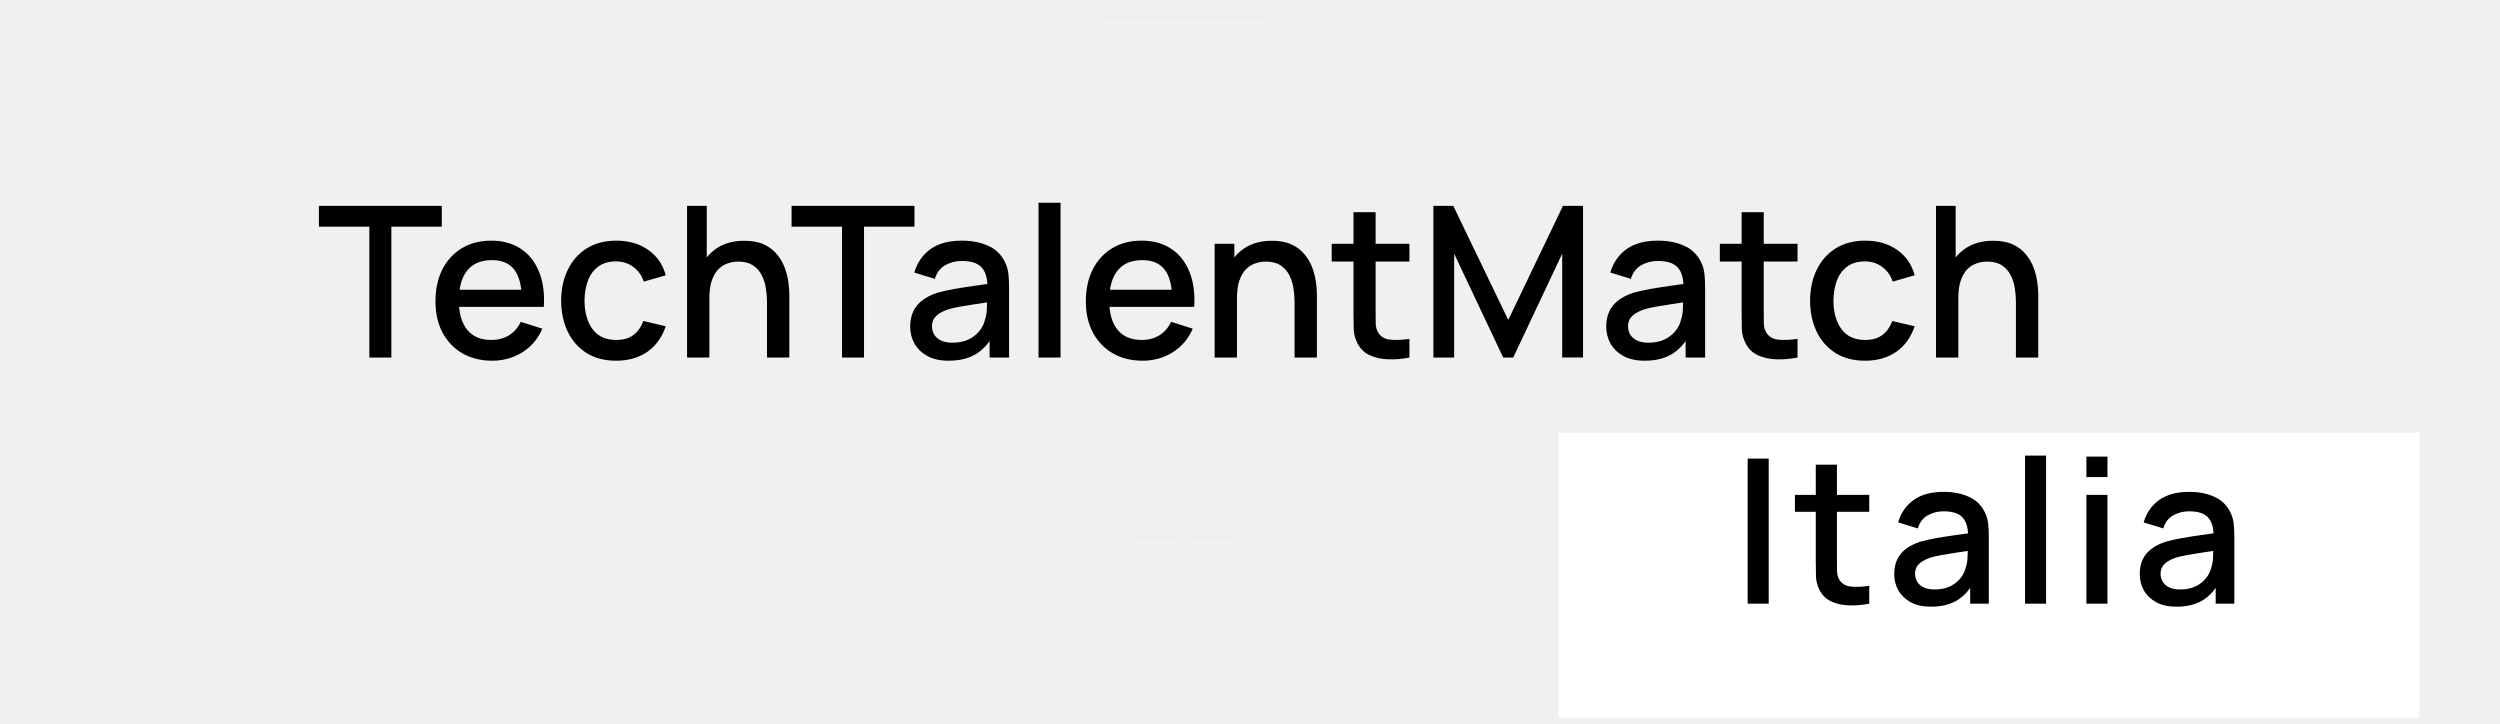
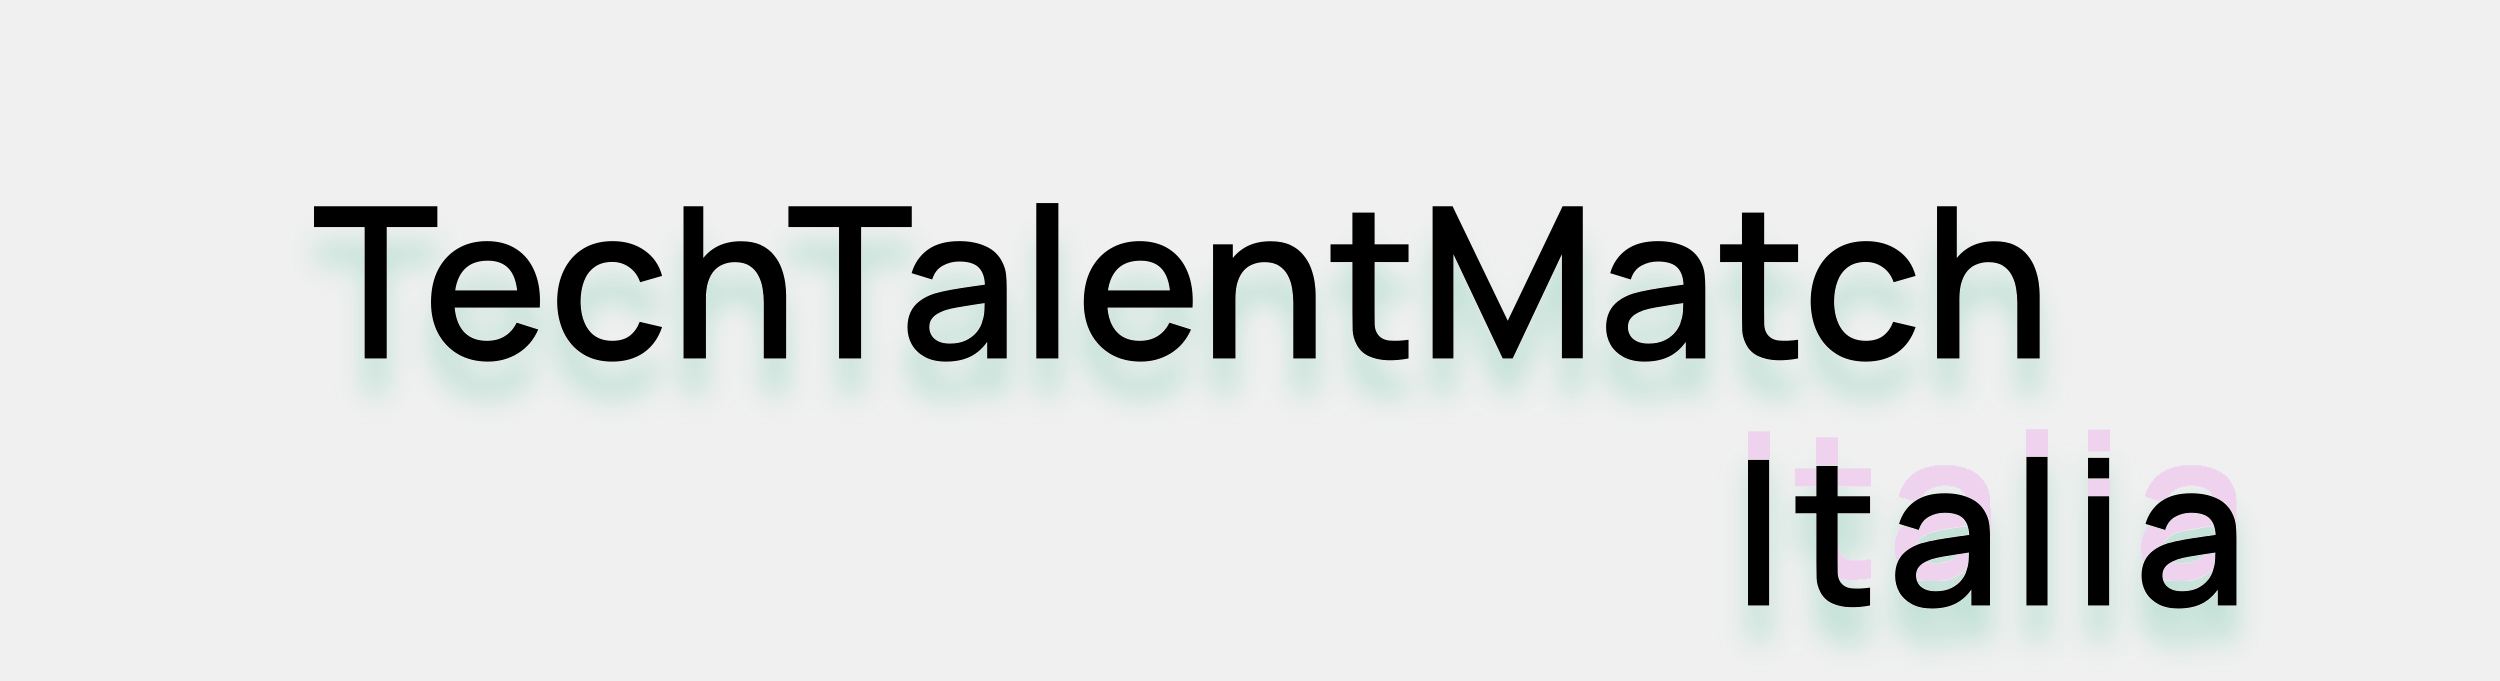
- <svg xmlns="http://www.w3.org/2000/svg" width="273" height="79" viewBox="0 0 273 79" fill="none">
-   <rect x="1.66" y="1.044" width="255.236" height="58.587" stroke="url(#paint0_angular_10_139)" stroke-width="2" />
-   <path d="M40.332 39.044V24.749H34.824V22.484H48.244V24.749H42.736V39.044H40.332ZM53.751 39.389C52.517 39.389 51.432 39.121 50.497 38.584C49.569 38.04 48.844 37.284 48.323 36.318C47.809 35.345 47.553 34.218 47.553 32.937C47.553 31.58 47.806 30.404 48.312 29.407C48.825 28.41 49.538 27.64 50.451 27.095C51.363 26.551 52.425 26.279 53.636 26.279C54.901 26.279 55.978 26.574 56.868 27.164C57.757 27.747 58.42 28.579 58.857 29.66C59.302 30.741 59.478 32.025 59.386 33.512H56.983V32.638C56.967 31.197 56.691 30.131 56.155 29.441C55.626 28.751 54.817 28.406 53.728 28.406C52.525 28.406 51.62 28.786 51.014 29.545C50.408 30.304 50.106 31.4 50.106 32.834C50.106 34.199 50.408 35.257 51.014 36.008C51.62 36.752 52.494 37.123 53.636 37.123C54.388 37.123 55.035 36.955 55.58 36.617C56.132 36.272 56.561 35.782 56.868 35.145L59.225 35.893C58.742 37.005 58.01 37.867 57.029 38.48C56.047 39.086 54.955 39.389 53.751 39.389ZM49.324 33.512V31.638H58.19V33.512H49.324ZM67.279 39.389C66.007 39.389 64.926 39.105 64.036 38.538C63.147 37.971 62.465 37.192 61.989 36.203C61.522 35.214 61.284 34.091 61.276 32.834C61.284 31.554 61.529 30.423 62.012 29.441C62.495 28.452 63.185 27.678 64.082 27.118C64.979 26.559 66.056 26.279 67.314 26.279C68.671 26.279 69.829 26.616 70.787 27.291C71.753 27.966 72.389 28.889 72.696 30.062L70.304 30.752C70.066 30.055 69.675 29.514 69.131 29.131C68.594 28.74 67.977 28.544 67.279 28.544C66.49 28.544 65.842 28.732 65.336 29.108C64.83 29.476 64.454 29.982 64.209 30.626C63.964 31.27 63.837 32.006 63.829 32.834C63.837 34.114 64.128 35.149 64.703 35.939C65.286 36.729 66.145 37.123 67.279 37.123C68.054 37.123 68.678 36.947 69.154 36.594C69.637 36.234 70.005 35.72 70.258 35.053L72.696 35.628C72.29 36.84 71.619 37.771 70.683 38.423C69.748 39.067 68.613 39.389 67.279 39.389ZM83.756 39.044V32.937C83.756 32.454 83.713 31.96 83.629 31.454C83.552 30.94 83.399 30.465 83.169 30.028C82.947 29.591 82.629 29.238 82.215 28.97C81.808 28.702 81.275 28.567 80.616 28.567C80.187 28.567 79.78 28.64 79.397 28.786C79.014 28.924 78.676 29.15 78.385 29.464C78.101 29.779 77.875 30.193 77.707 30.706C77.546 31.22 77.465 31.845 77.465 32.581L75.97 32.017C75.97 30.89 76.181 29.898 76.603 29.039C77.024 28.173 77.63 27.498 78.42 27.015C79.209 26.532 80.164 26.29 81.283 26.29C82.142 26.29 82.862 26.428 83.445 26.704C84.028 26.98 84.499 27.345 84.86 27.797C85.228 28.242 85.507 28.728 85.699 29.257C85.891 29.786 86.021 30.304 86.09 30.81C86.159 31.316 86.194 31.761 86.194 32.144V39.044H83.756ZM75.027 39.044V22.484H77.178V31.419H77.465V39.044H75.027ZM91.947 39.044V24.749H86.439V22.484H99.859V24.749H94.351V39.044H91.947ZM103.59 39.389C102.67 39.389 101.9 39.22 101.279 38.883C100.658 38.538 100.186 38.086 99.864 37.526C99.55 36.959 99.392 36.338 99.392 35.663C99.392 35.034 99.504 34.482 99.726 34.007C99.948 33.532 100.278 33.129 100.715 32.799C101.152 32.462 101.689 32.19 102.325 31.983C102.877 31.822 103.502 31.68 104.2 31.557C104.897 31.435 105.629 31.32 106.396 31.212C107.17 31.105 107.937 30.998 108.696 30.89L107.822 31.373C107.837 30.4 107.63 29.679 107.201 29.211C106.779 28.736 106.051 28.498 105.016 28.498C104.364 28.498 103.766 28.652 103.222 28.958C102.678 29.257 102.298 29.756 102.084 30.453L99.841 29.763C100.148 28.698 100.73 27.851 101.589 27.222C102.455 26.593 103.605 26.279 105.039 26.279C106.151 26.279 107.117 26.471 107.937 26.854C108.765 27.23 109.371 27.828 109.754 28.648C109.953 29.054 110.076 29.484 110.122 29.936C110.168 30.388 110.191 30.875 110.191 31.396V39.044H108.064V36.203L108.478 36.571C107.964 37.522 107.308 38.231 106.511 38.699C105.721 39.159 104.748 39.389 103.59 39.389ZM104.016 37.422C104.698 37.422 105.284 37.304 105.775 37.066C106.266 36.821 106.661 36.51 106.96 36.134C107.259 35.759 107.454 35.368 107.546 34.961C107.676 34.593 107.749 34.179 107.765 33.719C107.788 33.259 107.799 32.891 107.799 32.615L108.581 32.903C107.822 33.018 107.132 33.121 106.511 33.213C105.89 33.305 105.327 33.397 104.821 33.489C104.322 33.574 103.878 33.677 103.487 33.8C103.157 33.915 102.862 34.053 102.601 34.214C102.348 34.375 102.145 34.57 101.992 34.8C101.846 35.03 101.773 35.31 101.773 35.64C101.773 35.962 101.854 36.261 102.015 36.537C102.176 36.805 102.421 37.02 102.751 37.181C103.08 37.342 103.502 37.422 104.016 37.422ZM113.407 39.044V22.139H115.811V39.044H113.407ZM124.773 39.389C123.538 39.389 122.454 39.121 121.518 38.584C120.591 38.04 119.866 37.284 119.345 36.318C118.831 35.345 118.574 34.218 118.574 32.937C118.574 31.58 118.827 30.404 119.333 29.407C119.847 28.41 120.56 27.64 121.472 27.095C122.385 26.551 123.446 26.279 124.658 26.279C125.923 26.279 127 26.574 127.889 27.164C128.779 27.747 129.442 28.579 129.879 29.66C130.323 30.741 130.5 32.025 130.408 33.512H128.004V32.638C127.989 31.197 127.713 30.131 127.176 29.441C126.647 28.751 125.838 28.406 124.75 28.406C123.546 28.406 122.641 28.786 122.036 29.545C121.43 30.304 121.127 31.4 121.127 32.834C121.127 34.199 121.43 35.257 122.036 36.008C122.641 36.752 123.515 37.123 124.658 37.123C125.409 37.123 126.057 36.955 126.601 36.617C127.153 36.272 127.583 35.782 127.889 35.145L130.247 35.893C129.764 37.005 129.032 37.867 128.05 38.48C127.069 39.086 125.976 39.389 124.773 39.389ZM120.345 33.512V31.638H129.212V33.512H120.345ZM141.368 39.044V32.937C141.368 32.454 141.326 31.96 141.241 31.454C141.165 30.94 141.011 30.465 140.781 30.028C140.559 29.591 140.241 29.238 139.827 28.97C139.421 28.702 138.888 28.567 138.228 28.567C137.799 28.567 137.393 28.64 137.009 28.786C136.626 28.924 136.289 29.15 135.997 29.464C135.714 29.779 135.488 30.193 135.319 30.706C135.158 31.22 135.077 31.845 135.077 32.581L133.582 32.017C133.582 30.89 133.793 29.898 134.215 29.039C134.637 28.173 135.242 27.498 136.032 27.015C136.822 26.532 137.776 26.29 138.895 26.29C139.754 26.29 140.475 26.428 141.057 26.704C141.64 26.98 142.112 27.345 142.472 27.797C142.84 28.242 143.12 28.728 143.311 29.257C143.503 29.786 143.633 30.304 143.702 30.81C143.771 31.316 143.806 31.761 143.806 32.144V39.044H141.368ZM132.639 39.044V26.624H134.79V30.212H135.077V39.044H132.639ZM153.908 39.044C153.126 39.197 152.36 39.262 151.608 39.239C150.857 39.216 150.186 39.071 149.596 38.802C149.005 38.534 148.561 38.112 148.262 37.537C147.993 37.024 147.848 36.502 147.825 35.973C147.809 35.437 147.802 34.831 147.802 34.156V23.174H150.217V34.041C150.217 34.54 150.221 34.973 150.228 35.341C150.244 35.709 150.324 36.019 150.47 36.272C150.746 36.748 151.183 37.02 151.781 37.089C152.386 37.15 153.096 37.123 153.908 37.008V39.044ZM145.421 28.556V26.624H153.908V28.556H145.421ZM156.527 39.044V22.484H158.7L164.703 34.938L170.672 22.484H172.868V39.032H170.591V27.705L165.244 39.044H164.151L158.792 27.705V39.044H156.527ZM179.598 39.389C178.678 39.389 177.907 39.22 177.286 38.883C176.665 38.538 176.194 38.086 175.872 37.526C175.558 36.959 175.4 36.338 175.4 35.663C175.4 35.034 175.512 34.482 175.734 34.007C175.956 33.532 176.286 33.129 176.723 32.799C177.16 32.462 177.697 32.19 178.333 31.983C178.885 31.822 179.51 31.68 180.207 31.557C180.905 31.435 181.637 31.32 182.404 31.212C183.178 31.105 183.945 30.998 184.704 30.89L183.83 31.373C183.845 30.4 183.638 29.679 183.209 29.211C182.787 28.736 182.059 28.498 181.024 28.498C180.372 28.498 179.774 28.652 179.23 28.958C178.686 29.257 178.306 29.756 178.091 30.453L175.849 29.763C176.156 28.698 176.738 27.851 177.597 27.222C178.463 26.593 179.613 26.279 181.047 26.279C182.159 26.279 183.125 26.471 183.945 26.854C184.773 27.23 185.379 27.828 185.762 28.648C185.961 29.054 186.084 29.484 186.13 29.936C186.176 30.388 186.199 30.875 186.199 31.396V39.044H184.071V36.203L184.485 36.571C183.972 37.522 183.316 38.231 182.519 38.699C181.729 39.159 180.756 39.389 179.598 39.389ZM180.023 37.422C180.706 37.422 181.292 37.304 181.783 37.066C182.274 36.821 182.668 36.51 182.967 36.134C183.266 35.759 183.462 35.368 183.554 34.961C183.684 34.593 183.757 34.179 183.772 33.719C183.795 33.259 183.807 32.891 183.807 32.615L184.589 32.903C183.83 33.018 183.14 33.121 182.519 33.213C181.898 33.305 181.334 33.397 180.828 33.489C180.33 33.574 179.885 33.677 179.494 33.8C179.165 33.915 178.87 34.053 178.609 34.214C178.356 34.375 178.153 34.57 177.999 34.8C177.854 35.03 177.781 35.31 177.781 35.64C177.781 35.962 177.861 36.261 178.022 36.537C178.183 36.805 178.429 37.02 178.758 37.181C179.088 37.342 179.51 37.422 180.023 37.422ZM196.292 39.044C195.51 39.197 194.743 39.262 193.992 39.239C193.241 39.216 192.57 39.071 191.98 38.802C191.389 38.534 190.945 38.112 190.646 37.537C190.377 37.024 190.232 36.502 190.209 35.973C190.193 35.437 190.186 34.831 190.186 34.156V23.174H192.601V34.041C192.601 34.54 192.604 34.973 192.612 35.341C192.627 35.709 192.708 36.019 192.854 36.272C193.13 36.748 193.567 37.02 194.165 37.089C194.77 37.15 195.479 37.123 196.292 37.008V39.044ZM187.805 28.556V26.624H196.292V28.556H187.805ZM203.662 39.389C202.389 39.389 201.308 39.105 200.419 38.538C199.53 37.971 198.847 37.192 198.372 36.203C197.904 35.214 197.667 34.091 197.659 32.834C197.667 31.554 197.912 30.423 198.395 29.441C198.878 28.452 199.568 27.678 200.465 27.118C201.362 26.559 202.439 26.279 203.697 26.279C205.054 26.279 206.211 26.616 207.17 27.291C208.136 27.966 208.772 28.889 209.079 30.062L206.687 30.752C206.449 30.055 206.058 29.514 205.514 29.131C204.977 28.74 204.36 28.544 203.662 28.544C202.872 28.544 202.225 28.732 201.719 29.108C201.213 29.476 200.837 29.982 200.592 30.626C200.346 31.27 200.22 32.006 200.212 32.834C200.22 34.114 200.511 35.149 201.086 35.939C201.669 36.729 202.527 37.123 203.662 37.123C204.436 37.123 205.061 36.947 205.537 36.594C206.02 36.234 206.388 35.72 206.641 35.053L209.079 35.628C208.672 36.84 208.001 37.771 207.066 38.423C206.131 39.067 204.996 39.389 203.662 39.389ZM220.138 39.044V32.937C220.138 32.454 220.096 31.96 220.012 31.454C219.935 30.94 219.782 30.465 219.552 30.028C219.33 29.591 219.011 29.238 218.597 28.97C218.191 28.702 217.658 28.567 216.999 28.567C216.57 28.567 216.163 28.64 215.78 28.786C215.397 28.924 215.059 29.15 214.768 29.464C214.484 29.779 214.258 30.193 214.089 30.706C213.928 31.22 213.848 31.845 213.848 32.581L212.353 32.017C212.353 30.89 212.564 29.898 212.985 29.039C213.407 28.173 214.013 27.498 214.802 27.015C215.592 26.532 216.547 26.29 217.666 26.29C218.525 26.29 219.245 26.428 219.828 26.704C220.411 26.98 220.882 27.345 221.242 27.797C221.61 28.242 221.89 28.728 222.082 29.257C222.274 29.786 222.404 30.304 222.473 30.81C222.542 31.316 222.576 31.761 222.576 32.144V39.044H220.138ZM211.41 39.044V22.484H213.56V31.419H213.848V39.044H211.41Z" fill="black" />
-   <rect x="170.192" y="47.257" width="94.004" height="31.084" fill="white" />
-   <path d="M190.844 65.921V50.081H193.143V65.921H190.844ZM204.124 65.921C203.376 66.068 202.643 66.13 201.924 66.108C201.205 66.086 200.564 65.947 199.999 65.69C199.434 65.434 199.009 65.03 198.723 64.48C198.466 63.989 198.327 63.49 198.305 62.984C198.29 62.471 198.283 61.892 198.283 61.246V50.741H200.593V61.136C200.593 61.613 200.597 62.027 200.604 62.379C200.619 62.731 200.696 63.028 200.835 63.27C201.099 63.725 201.517 63.985 202.089 64.051C202.668 64.11 203.347 64.084 204.124 63.974V65.921ZM196.006 55.889V54.041H204.124V55.889H196.006ZM210.864 66.251C209.984 66.251 209.247 66.09 208.653 65.767C208.059 65.437 207.608 65.005 207.3 64.469C206.999 63.927 206.849 63.333 206.849 62.687C206.849 62.086 206.955 61.558 207.168 61.103C207.38 60.649 207.696 60.264 208.114 59.948C208.532 59.626 209.045 59.365 209.654 59.167C210.182 59.013 210.779 58.878 211.447 58.76C212.114 58.643 212.814 58.533 213.548 58.43C214.288 58.328 215.022 58.225 215.748 58.122L214.912 58.584C214.926 57.653 214.728 56.964 214.318 56.516C213.914 56.062 213.218 55.834 212.228 55.834C211.604 55.834 211.032 55.981 210.512 56.274C209.991 56.56 209.628 57.037 209.423 57.704L207.278 57.044C207.571 56.025 208.128 55.215 208.95 54.613C209.778 54.012 210.878 53.711 212.25 53.711C213.313 53.711 214.237 53.895 215.022 54.261C215.814 54.621 216.393 55.193 216.76 55.977C216.95 56.366 217.068 56.777 217.112 57.209C217.156 57.642 217.178 58.108 217.178 58.606V65.921H215.143V63.204L215.539 63.556C215.047 64.466 214.42 65.144 213.658 65.591C212.902 66.031 211.971 66.251 210.864 66.251ZM211.271 64.37C211.923 64.37 212.484 64.257 212.954 64.029C213.423 63.795 213.801 63.498 214.087 63.138C214.373 62.779 214.56 62.405 214.648 62.016C214.772 61.664 214.842 61.268 214.857 60.828C214.879 60.388 214.89 60.036 214.89 59.772L215.638 60.047C214.912 60.157 214.252 60.256 213.658 60.344C213.064 60.432 212.525 60.52 212.041 60.608C211.564 60.689 211.139 60.788 210.765 60.905C210.449 61.015 210.167 61.147 209.918 61.301C209.676 61.455 209.481 61.642 209.335 61.862C209.195 62.082 209.126 62.35 209.126 62.665C209.126 62.973 209.203 63.259 209.357 63.523C209.511 63.78 209.745 63.985 210.061 64.139C210.376 64.293 210.779 64.37 211.271 64.37ZM221.134 65.921V49.751H223.433V65.921H221.134ZM227.836 52.094V49.861H230.135V52.094H227.836ZM227.836 65.921V54.041H230.135V65.921H227.836ZM237.674 66.251C236.794 66.251 236.057 66.09 235.463 65.767C234.869 65.437 234.418 65.005 234.11 64.469C233.809 63.927 233.659 63.333 233.659 62.687C233.659 62.086 233.765 61.558 233.978 61.103C234.19 60.649 234.506 60.264 234.924 59.948C235.342 59.626 235.855 59.365 236.464 59.167C236.992 59.013 237.589 58.878 238.257 58.76C238.924 58.643 239.624 58.533 240.358 58.43C241.098 58.328 241.832 58.225 242.558 58.122L241.722 58.584C241.736 57.653 241.538 56.964 241.128 56.516C240.724 56.062 240.028 55.834 239.038 55.834C238.414 55.834 237.842 55.981 237.322 56.274C236.801 56.56 236.438 57.037 236.233 57.704L234.088 57.044C234.381 56.025 234.938 55.215 235.76 54.613C236.588 54.012 237.688 53.711 239.06 53.711C240.123 53.711 241.047 53.895 241.832 54.261C242.624 54.621 243.203 55.193 243.57 55.977C243.76 56.366 243.878 56.777 243.922 57.209C243.966 57.642 243.988 58.108 243.988 58.606V65.921H241.953V63.204L242.349 63.556C241.857 64.466 241.23 65.144 240.468 65.591C239.712 66.031 238.781 66.251 237.674 66.251ZM238.081 64.37C238.733 64.37 239.294 64.257 239.764 64.029C240.233 63.795 240.611 63.498 240.897 63.138C241.183 62.779 241.37 62.405 241.458 62.016C241.582 61.664 241.652 61.268 241.667 60.828C241.689 60.388 241.7 60.036 241.7 59.772L242.448 60.047C241.722 60.157 241.062 60.256 240.468 60.344C239.874 60.432 239.335 60.52 238.851 60.608C238.374 60.689 237.949 60.788 237.575 60.905C237.259 61.015 236.977 61.147 236.728 61.301C236.486 61.455 236.291 61.642 236.145 61.862C236.005 62.082 235.936 62.35 235.936 62.665C235.936 62.973 236.013 63.259 236.167 63.523C236.321 63.78 236.555 63.985 236.871 64.139C237.186 64.293 237.589 64.37 238.081 64.37Z" fill="black" />
+ <svg xmlns="http://www.w3.org/2000/svg" width="272" height="74" viewBox="0 0 272 74" fill="none">
+   <g filter="url(#filter0_d_10_139)">
+     <path d="M39.672 39V24.706H34.164V22.44H47.584V24.706H42.076V39H39.672ZM53.092 39.345C51.857 39.345 50.772 39.077 49.837 38.54C48.909 37.996 48.185 37.24 47.663 36.275C47.15 35.301 46.893 34.174 46.893 32.894C46.893 31.537 47.146 30.36 47.652 29.363C48.166 28.366 48.879 27.596 49.791 27.052C50.703 26.507 51.765 26.235 52.977 26.235C54.242 26.235 55.319 26.53 56.208 27.12C57.097 27.703 57.761 28.535 58.197 29.616C58.642 30.697 58.819 31.981 58.727 33.468H56.323V32.594C56.308 31.153 56.032 30.087 55.495 29.398C54.966 28.707 54.157 28.363 53.069 28.363C51.865 28.363 50.96 28.742 50.355 29.501C49.749 30.26 49.446 31.356 49.446 32.79C49.446 34.155 49.749 35.213 50.355 35.964C50.96 36.708 51.834 37.08 52.977 37.08C53.728 37.08 54.376 36.911 54.92 36.574C55.472 36.228 55.901 35.738 56.208 35.102L58.566 35.849C58.083 36.961 57.35 37.823 56.369 38.437C55.388 39.042 54.295 39.345 53.092 39.345ZM48.664 33.468V31.594H57.531V33.468H48.664ZM66.62 39.345C65.347 39.345 64.266 39.061 63.377 38.494C62.487 37.927 61.805 37.148 61.33 36.16C60.862 35.17 60.624 34.047 60.617 32.79C60.624 31.51 60.87 30.379 61.353 29.398C61.836 28.409 62.526 27.634 63.423 27.075C64.32 26.515 65.397 26.235 66.654 26.235C68.011 26.235 69.169 26.572 70.127 27.247C71.093 27.922 71.73 28.846 72.036 30.018L69.644 30.709C69.406 30.011 69.016 29.47 68.471 29.087C67.934 28.696 67.317 28.5 66.62 28.5C65.83 28.5 65.182 28.688 64.676 29.064C64.17 29.432 63.794 29.938 63.549 30.582C63.304 31.226 63.177 31.962 63.17 32.79C63.177 34.07 63.469 35.105 64.044 35.895C64.626 36.685 65.485 37.08 66.62 37.08C67.394 37.08 68.019 36.903 68.494 36.55C68.977 36.19 69.345 35.676 69.598 35.01L72.036 35.584C71.63 36.796 70.959 37.727 70.024 38.379C69.088 39.023 67.954 39.345 66.62 39.345ZM83.096 39V32.894C83.096 32.41 83.054 31.916 82.969 31.41C82.893 30.896 82.739 30.421 82.509 29.984C82.287 29.547 81.969 29.194 81.555 28.926C81.149 28.658 80.616 28.523 79.956 28.523C79.527 28.523 79.121 28.596 78.737 28.742C78.354 28.88 78.017 29.106 77.725 29.421C77.442 29.735 77.216 30.149 77.047 30.663C76.886 31.176 76.805 31.801 76.805 32.537L75.31 31.974C75.31 30.846 75.521 29.854 75.943 28.995C76.365 28.129 76.97 27.454 77.76 26.971C78.55 26.488 79.504 26.247 80.623 26.247C81.482 26.247 82.203 26.384 82.785 26.66C83.368 26.936 83.84 27.301 84.2 27.753C84.568 28.198 84.848 28.684 85.039 29.213C85.231 29.742 85.361 30.26 85.43 30.766C85.499 31.272 85.534 31.717 85.534 32.1V39H83.096ZM74.367 39V22.44H76.518V31.375H76.805V39H74.367ZM91.288 39V24.706H85.779V22.44H99.2V24.706H93.691V39H91.288ZM102.93 39.345C102.01 39.345 101.24 39.176 100.619 38.839C99.998 38.494 99.526 38.042 99.204 37.482C98.89 36.915 98.733 36.294 98.733 35.619C98.733 34.99 98.844 34.438 99.066 33.963C99.289 33.488 99.618 33.085 100.055 32.755C100.492 32.418 101.029 32.146 101.665 31.939C102.217 31.778 102.842 31.636 103.54 31.514C104.238 31.391 104.97 31.276 105.736 31.169C106.511 31.061 107.277 30.954 108.036 30.846L107.162 31.329C107.178 30.356 106.971 29.635 106.541 29.168C106.12 28.692 105.391 28.454 104.356 28.454C103.705 28.454 103.107 28.608 102.562 28.915C102.018 29.213 101.639 29.712 101.424 30.41L99.181 29.72C99.488 28.654 100.071 27.807 100.929 27.178C101.796 26.549 102.946 26.235 104.379 26.235C105.491 26.235 106.457 26.427 107.277 26.81C108.105 27.186 108.711 27.784 109.094 28.604C109.294 29.01 109.416 29.44 109.462 29.892C109.508 30.344 109.531 30.831 109.531 31.352V39H107.404V36.16L107.818 36.528C107.304 37.478 106.649 38.187 105.851 38.655C105.062 39.115 104.088 39.345 102.93 39.345ZM103.356 37.379C104.038 37.379 104.625 37.26 105.115 37.022C105.606 36.777 106.001 36.466 106.3 36.09C106.599 35.715 106.794 35.324 106.886 34.917C107.017 34.55 107.09 34.136 107.105 33.675C107.128 33.215 107.139 32.847 107.139 32.572L107.921 32.859C107.162 32.974 106.472 33.078 105.851 33.169C105.23 33.261 104.667 33.353 104.161 33.446C103.663 33.53 103.218 33.633 102.827 33.756C102.497 33.871 102.202 34.009 101.941 34.17C101.688 34.331 101.485 34.526 101.332 34.757C101.186 34.986 101.113 35.266 101.113 35.596C101.113 35.918 101.194 36.217 101.355 36.493C101.516 36.761 101.761 36.976 102.091 37.137C102.421 37.298 102.842 37.379 103.356 37.379ZM112.748 39V22.095H115.151V39H112.748ZM124.113 39.345C122.879 39.345 121.794 39.077 120.859 38.54C119.931 37.996 119.206 37.24 118.685 36.275C118.171 35.301 117.915 34.174 117.915 32.894C117.915 31.537 118.168 30.36 118.674 29.363C119.187 28.366 119.9 27.596 120.813 27.052C121.725 26.507 122.787 26.235 123.998 26.235C125.263 26.235 126.34 26.53 127.23 27.12C128.119 27.703 128.782 28.535 129.219 29.616C129.664 30.697 129.84 31.981 129.748 33.468H127.345V32.594C127.329 31.153 127.053 30.087 126.517 29.398C125.988 28.707 125.179 28.363 124.09 28.363C122.886 28.363 121.982 28.742 121.376 29.501C120.77 30.26 120.468 31.356 120.468 32.79C120.468 34.155 120.77 35.213 121.376 35.964C121.982 36.708 122.856 37.08 123.998 37.08C124.749 37.08 125.397 36.911 125.942 36.574C126.494 36.228 126.923 35.738 127.23 35.102L129.587 35.849C129.104 36.961 128.372 37.823 127.391 38.437C126.409 39.042 125.317 39.345 124.113 39.345ZM119.686 33.468V31.594H128.552V33.468H119.686ZM140.708 39V32.894C140.708 32.41 140.666 31.916 140.582 31.41C140.505 30.896 140.352 30.421 140.122 29.984C139.899 29.547 139.581 29.194 139.167 28.926C138.761 28.658 138.228 28.523 137.569 28.523C137.139 28.523 136.733 28.596 136.35 28.742C135.966 28.88 135.629 29.106 135.338 29.421C135.054 29.735 134.828 30.149 134.659 30.663C134.498 31.176 134.418 31.801 134.418 32.537L132.923 31.974C132.923 30.846 133.134 29.854 133.555 28.995C133.977 28.129 134.583 27.454 135.372 26.971C136.162 26.488 137.116 26.247 138.236 26.247C139.094 26.247 139.815 26.384 140.398 26.66C140.98 26.936 141.452 27.301 141.812 27.753C142.18 28.198 142.46 28.684 142.652 29.213C142.843 29.742 142.974 30.26 143.043 30.766C143.112 31.272 143.146 31.717 143.146 32.1V39H140.708ZM131.98 39V26.58H134.13V30.168H134.418V39H131.98ZM153.249 39C152.467 39.153 151.7 39.218 150.949 39.196C150.197 39.172 149.526 39.027 148.936 38.758C148.346 38.49 147.901 38.069 147.602 37.493C147.334 36.98 147.188 36.459 147.165 35.929C147.15 35.393 147.142 34.787 147.142 34.112V23.13H149.557V33.998C149.557 34.496 149.561 34.929 149.569 35.297C149.584 35.665 149.664 35.975 149.81 36.228C150.086 36.704 150.523 36.976 151.121 37.045C151.727 37.106 152.436 37.08 153.249 36.965V39ZM144.762 28.512V26.58H153.249V28.512H144.762ZM155.867 39V22.44H158.041L164.044 34.895L170.012 22.44H172.209V38.989H169.932V27.661L164.584 39H163.492L158.133 27.661V39H155.867ZM178.938 39.345C178.018 39.345 177.248 39.176 176.627 38.839C176.006 38.494 175.534 38.042 175.212 37.482C174.898 36.915 174.741 36.294 174.741 35.619C174.741 34.99 174.852 34.438 175.074 33.963C175.297 33.488 175.626 33.085 176.063 32.755C176.5 32.418 177.037 32.146 177.673 31.939C178.225 31.778 178.85 31.636 179.548 31.514C180.245 31.391 180.978 31.276 181.744 31.169C182.519 31.061 183.285 30.954 184.044 30.846L183.17 31.329C183.186 30.356 182.979 29.635 182.549 29.168C182.128 28.692 181.399 28.454 180.364 28.454C179.713 28.454 179.115 28.608 178.57 28.915C178.026 29.213 177.646 29.712 177.432 30.41L175.189 29.72C175.496 28.654 176.079 27.807 176.937 27.178C177.804 26.549 178.954 26.235 180.387 26.235C181.499 26.235 182.465 26.427 183.285 26.81C184.113 27.186 184.719 27.784 185.102 28.604C185.302 29.01 185.424 29.44 185.47 29.892C185.516 30.344 185.539 30.831 185.539 31.352V39H183.412V36.16L183.826 36.528C183.312 37.478 182.657 38.187 181.859 38.655C181.07 39.115 180.096 39.345 178.938 39.345ZM179.364 37.379C180.046 37.379 180.633 37.26 181.123 37.022C181.614 36.777 182.009 36.466 182.308 36.09C182.607 35.715 182.802 35.324 182.894 34.917C183.025 34.55 183.097 34.136 183.113 33.675C183.136 33.215 183.147 32.847 183.147 32.572L183.929 32.859C183.17 32.974 182.48 33.078 181.859 33.169C181.238 33.261 180.675 33.353 180.169 33.446C179.67 33.53 179.226 33.633 178.835 33.756C178.505 33.871 178.21 34.009 177.949 34.17C177.696 34.331 177.493 34.526 177.34 34.757C177.194 34.986 177.121 35.266 177.121 35.596C177.121 35.918 177.202 36.217 177.363 36.493C177.524 36.761 177.769 36.976 178.099 37.137C178.428 37.298 178.85 37.379 179.364 37.379ZM195.632 39C194.85 39.153 194.084 39.218 193.332 39.196C192.581 39.172 191.91 39.027 191.32 38.758C190.73 38.49 190.285 38.069 189.986 37.493C189.718 36.98 189.572 36.459 189.549 35.929C189.534 35.393 189.526 34.787 189.526 34.112V23.13H191.941V33.998C191.941 34.496 191.945 34.929 191.952 35.297C191.968 35.665 192.048 35.975 192.194 36.228C192.47 36.704 192.907 36.976 193.505 37.045C194.111 37.106 194.82 37.08 195.632 36.965V39ZM187.145 28.512V26.58H195.632V28.512H187.145ZM203.002 39.345C201.73 39.345 200.649 39.061 199.759 38.494C198.87 37.927 198.188 37.148 197.712 36.16C197.245 35.17 197.007 34.047 196.999 32.79C197.007 31.51 197.252 30.379 197.735 29.398C198.218 28.409 198.908 27.634 199.805 27.075C200.702 26.515 201.78 26.235 203.037 26.235C204.394 26.235 205.552 26.572 206.51 27.247C207.476 27.922 208.112 28.846 208.419 30.018L206.027 30.709C205.789 30.011 205.398 29.47 204.854 29.087C204.317 28.696 203.7 28.5 203.002 28.5C202.213 28.5 201.565 28.688 201.059 29.064C200.553 29.432 200.177 29.938 199.932 30.582C199.687 31.226 199.56 31.962 199.552 32.79C199.56 34.07 199.851 35.105 200.426 35.895C201.009 36.685 201.868 37.08 203.002 37.08C203.777 37.08 204.402 36.903 204.877 36.55C205.36 36.19 205.728 35.676 205.981 35.01L208.419 35.584C208.013 36.796 207.342 37.727 206.406 38.379C205.471 39.023 204.336 39.345 203.002 39.345ZM219.479 39V32.894C219.479 32.41 219.437 31.916 219.352 31.41C219.276 30.896 219.122 30.421 218.892 29.984C218.67 29.547 218.352 29.194 217.938 28.926C217.531 28.658 216.999 28.523 216.339 28.523C215.91 28.523 215.504 28.596 215.12 28.742C214.737 28.88 214.4 29.106 214.108 29.421C213.825 29.735 213.598 30.149 213.43 30.663C213.269 31.176 213.188 31.801 213.188 32.537L211.693 31.974C211.693 30.846 211.904 29.854 212.326 28.995C212.747 28.129 213.353 27.454 214.143 26.971C214.932 26.488 215.887 26.247 217.006 26.247C217.865 26.247 218.586 26.384 219.168 26.66C219.751 26.936 220.222 27.301 220.583 27.753C220.951 28.198 221.231 28.684 221.422 29.213C221.614 29.742 221.744 30.26 221.813 30.766C221.882 31.272 221.917 31.717 221.917 32.1V39H219.479ZM210.75 39V22.44H212.901V31.375H213.188V39H210.75Z" fill="black" />
+     <g filter="url(#filter1_d_10_139)">
+       <path d="M190.184 65.877V50.037H192.483V65.877H190.184ZM203.464 65.877C202.716 66.024 201.983 66.086 201.264 66.064C200.546 66.042 199.904 65.903 199.339 65.646C198.775 65.39 198.349 64.986 198.063 64.436C197.807 63.945 197.667 63.446 197.645 62.94C197.631 62.427 197.623 61.848 197.623 61.202V50.697H199.933V61.092C199.933 61.569 199.937 61.983 199.944 62.335C199.959 62.687 200.036 62.984 200.175 63.226C200.439 63.681 200.857 63.941 201.429 64.007C202.009 64.066 202.687 64.04 203.464 63.93V65.877ZM195.346 55.845V53.997H203.464V55.845H195.346ZM210.204 66.207C209.324 66.207 208.587 66.046 207.993 65.723C207.399 65.393 206.948 64.961 206.64 64.425C206.339 63.883 206.189 63.289 206.189 62.643C206.189 62.042 206.295 61.514 206.508 61.059C206.721 60.605 207.036 60.22 207.454 59.904C207.872 59.582 208.385 59.321 208.994 59.123C209.522 58.969 210.12 58.834 210.787 58.716C211.454 58.599 212.155 58.489 212.888 58.386C213.629 58.284 214.362 58.181 215.088 58.078L214.252 58.54C214.267 57.609 214.069 56.92 213.658 56.472C213.255 56.018 212.558 55.79 211.568 55.79C210.945 55.79 210.373 55.937 209.852 56.23C209.331 56.516 208.968 56.993 208.763 57.66L206.618 57C206.911 55.981 207.469 55.171 208.29 54.569C209.119 53.968 210.219 53.667 211.59 53.667C212.653 53.667 213.577 53.851 214.362 54.217C215.154 54.577 215.733 55.149 216.1 55.933C216.291 56.322 216.408 56.733 216.452 57.165C216.496 57.598 216.518 58.064 216.518 58.562V65.877H214.483V63.16L214.879 63.512C214.388 64.422 213.761 65.1 212.998 65.547C212.243 65.987 211.311 66.207 210.204 66.207ZM210.611 64.326C211.264 64.326 211.825 64.213 212.294 63.985C212.763 63.751 213.141 63.454 213.427 63.094C213.713 62.735 213.9 62.361 213.988 61.972C214.113 61.62 214.182 61.224 214.197 60.784C214.219 60.344 214.23 59.992 214.23 59.728L214.978 60.003C214.252 60.113 213.592 60.212 212.998 60.3C212.404 60.388 211.865 60.476 211.381 60.564C210.904 60.645 210.479 60.744 210.105 60.861C209.79 60.971 209.507 61.103 209.258 61.257C209.016 61.411 208.822 61.598 208.675 61.818C208.536 62.038 208.466 62.306 208.466 62.621C208.466 62.929 208.543 63.215 208.697 63.479C208.851 63.736 209.086 63.941 209.401 64.095C209.716 64.249 210.12 64.326 210.611 64.326ZM220.474 65.877V49.707H222.773V65.877H220.474ZM227.177 52.05V49.817H229.476V52.05H227.177ZM227.177 65.877V53.997H229.476V65.877H227.177ZM237.014 66.207C236.134 66.207 235.397 66.046 234.803 65.723C234.209 65.393 233.758 64.961 233.45 64.425C233.149 63.883 232.999 63.289 232.999 62.643C232.999 62.042 233.105 61.514 233.318 61.059C233.531 60.605 233.846 60.22 234.264 59.904C234.682 59.582 235.195 59.321 235.804 59.123C236.332 58.969 236.93 58.834 237.597 58.716C238.264 58.599 238.965 58.489 239.698 58.386C240.439 58.284 241.172 58.181 241.898 58.078L241.062 58.54C241.077 57.609 240.879 56.92 240.468 56.472C240.065 56.018 239.368 55.79 238.378 55.79C237.755 55.79 237.183 55.937 236.662 56.23C236.141 56.516 235.778 56.993 235.573 57.66L233.428 57C233.721 55.981 234.279 55.171 235.1 54.569C235.929 53.968 237.029 53.667 238.4 53.667C239.463 53.667 240.387 53.851 241.172 54.217C241.964 54.577 242.543 55.149 242.91 55.933C243.101 56.322 243.218 56.733 243.262 57.165C243.306 57.598 243.328 58.064 243.328 58.562V65.877H241.293V63.16L241.689 63.512C241.198 64.422 240.571 65.1 239.808 65.547C239.053 65.987 238.121 66.207 237.014 66.207ZM237.421 64.326C238.074 64.326 238.635 64.213 239.104 63.985C239.573 63.751 239.951 63.454 240.237 63.094C240.523 62.735 240.71 62.361 240.798 61.972C240.923 61.62 240.992 61.224 241.007 60.784C241.029 60.344 241.04 59.992 241.04 59.728L241.788 60.003C241.062 60.113 240.402 60.212 239.808 60.3C239.214 60.388 238.675 60.476 238.191 60.564C237.714 60.645 237.289 60.744 236.915 60.861C236.6 60.971 236.317 61.103 236.068 61.257C235.826 61.411 235.632 61.598 235.485 61.818C235.346 62.038 235.276 62.306 235.276 62.621C235.276 62.929 235.353 63.215 235.507 63.479C235.661 63.736 235.896 63.941 236.211 64.095C236.526 64.249 236.93 64.326 237.421 64.326Z" fill="black" />
+     </g>
+   </g>
  <defs>
-     <radialGradient id="paint0_angular_10_139" cx="0" cy="0" r="1" gradientUnits="userSpaceOnUse" gradientTransform="translate(129.278 30.3377) rotate(90) scale(30.2938 128.618)">
-       <stop stop-color="#860081" />
-       <stop offset="0.953" stop-color="#006686" stop-opacity="0" />
-     </radialGradient>
+     <filter id="filter0_d_10_139" x="31.164" y="22.095" width="215.164" height="51.112" filterUnits="userSpaceOnUse" color-interpolation-filters="sRGB">
+       <feFlood flood-opacity="0" result="BackgroundImageFix" />
+       <feColorMatrix in="SourceAlpha" type="matrix" values="0 0 0 0 0 0 0 0 0 0 0 0 0 0 0 0 0 0 127 0" result="hardAlpha" />
+       <feOffset dy="4" />
+       <feGaussianBlur stdDeviation="1.5" />
+       <feComposite in2="hardAlpha" operator="out" />
+       <feColorMatrix type="matrix" values="0 0 0 0 0.188 0 0 0 0 0.704 0 0 0 0 0.518 0 0 0 0.25 0" />
+       <feBlend mode="normal" in2="BackgroundImageFix" result="effect1_dropShadow_10_139" />
+       <feBlend mode="normal" in="SourceGraphic" in2="effect1_dropShadow_10_139" result="shape" />
+     </filter>
+     <filter id="filter1_d_10_139" x="190.184" y="46.707" width="53.144" height="19.5" filterUnits="userSpaceOnUse" color-interpolation-filters="sRGB">
+       <feFlood flood-opacity="0" result="BackgroundImageFix" />
+       <feColorMatrix in="SourceAlpha" type="matrix" values="0 0 0 0 0 0 0 0 0 0 0 0 0 0 0 0 0 0 127 0" result="hardAlpha" />
+       <feOffset dy="-3" />
+       <feComposite in2="hardAlpha" operator="out" />
+       <feColorMatrix type="matrix" values="0 0 0 0 0.866 0 0 0 0 0.242 0 0 0 0 0.879 0 0 0 0.17 0" />
+       <feBlend mode="normal" in2="BackgroundImageFix" result="effect1_dropShadow_10_139" />
+       <feBlend mode="normal" in="SourceGraphic" in2="effect1_dropShadow_10_139" result="shape" />
+     </filter>
  </defs>
</svg>
